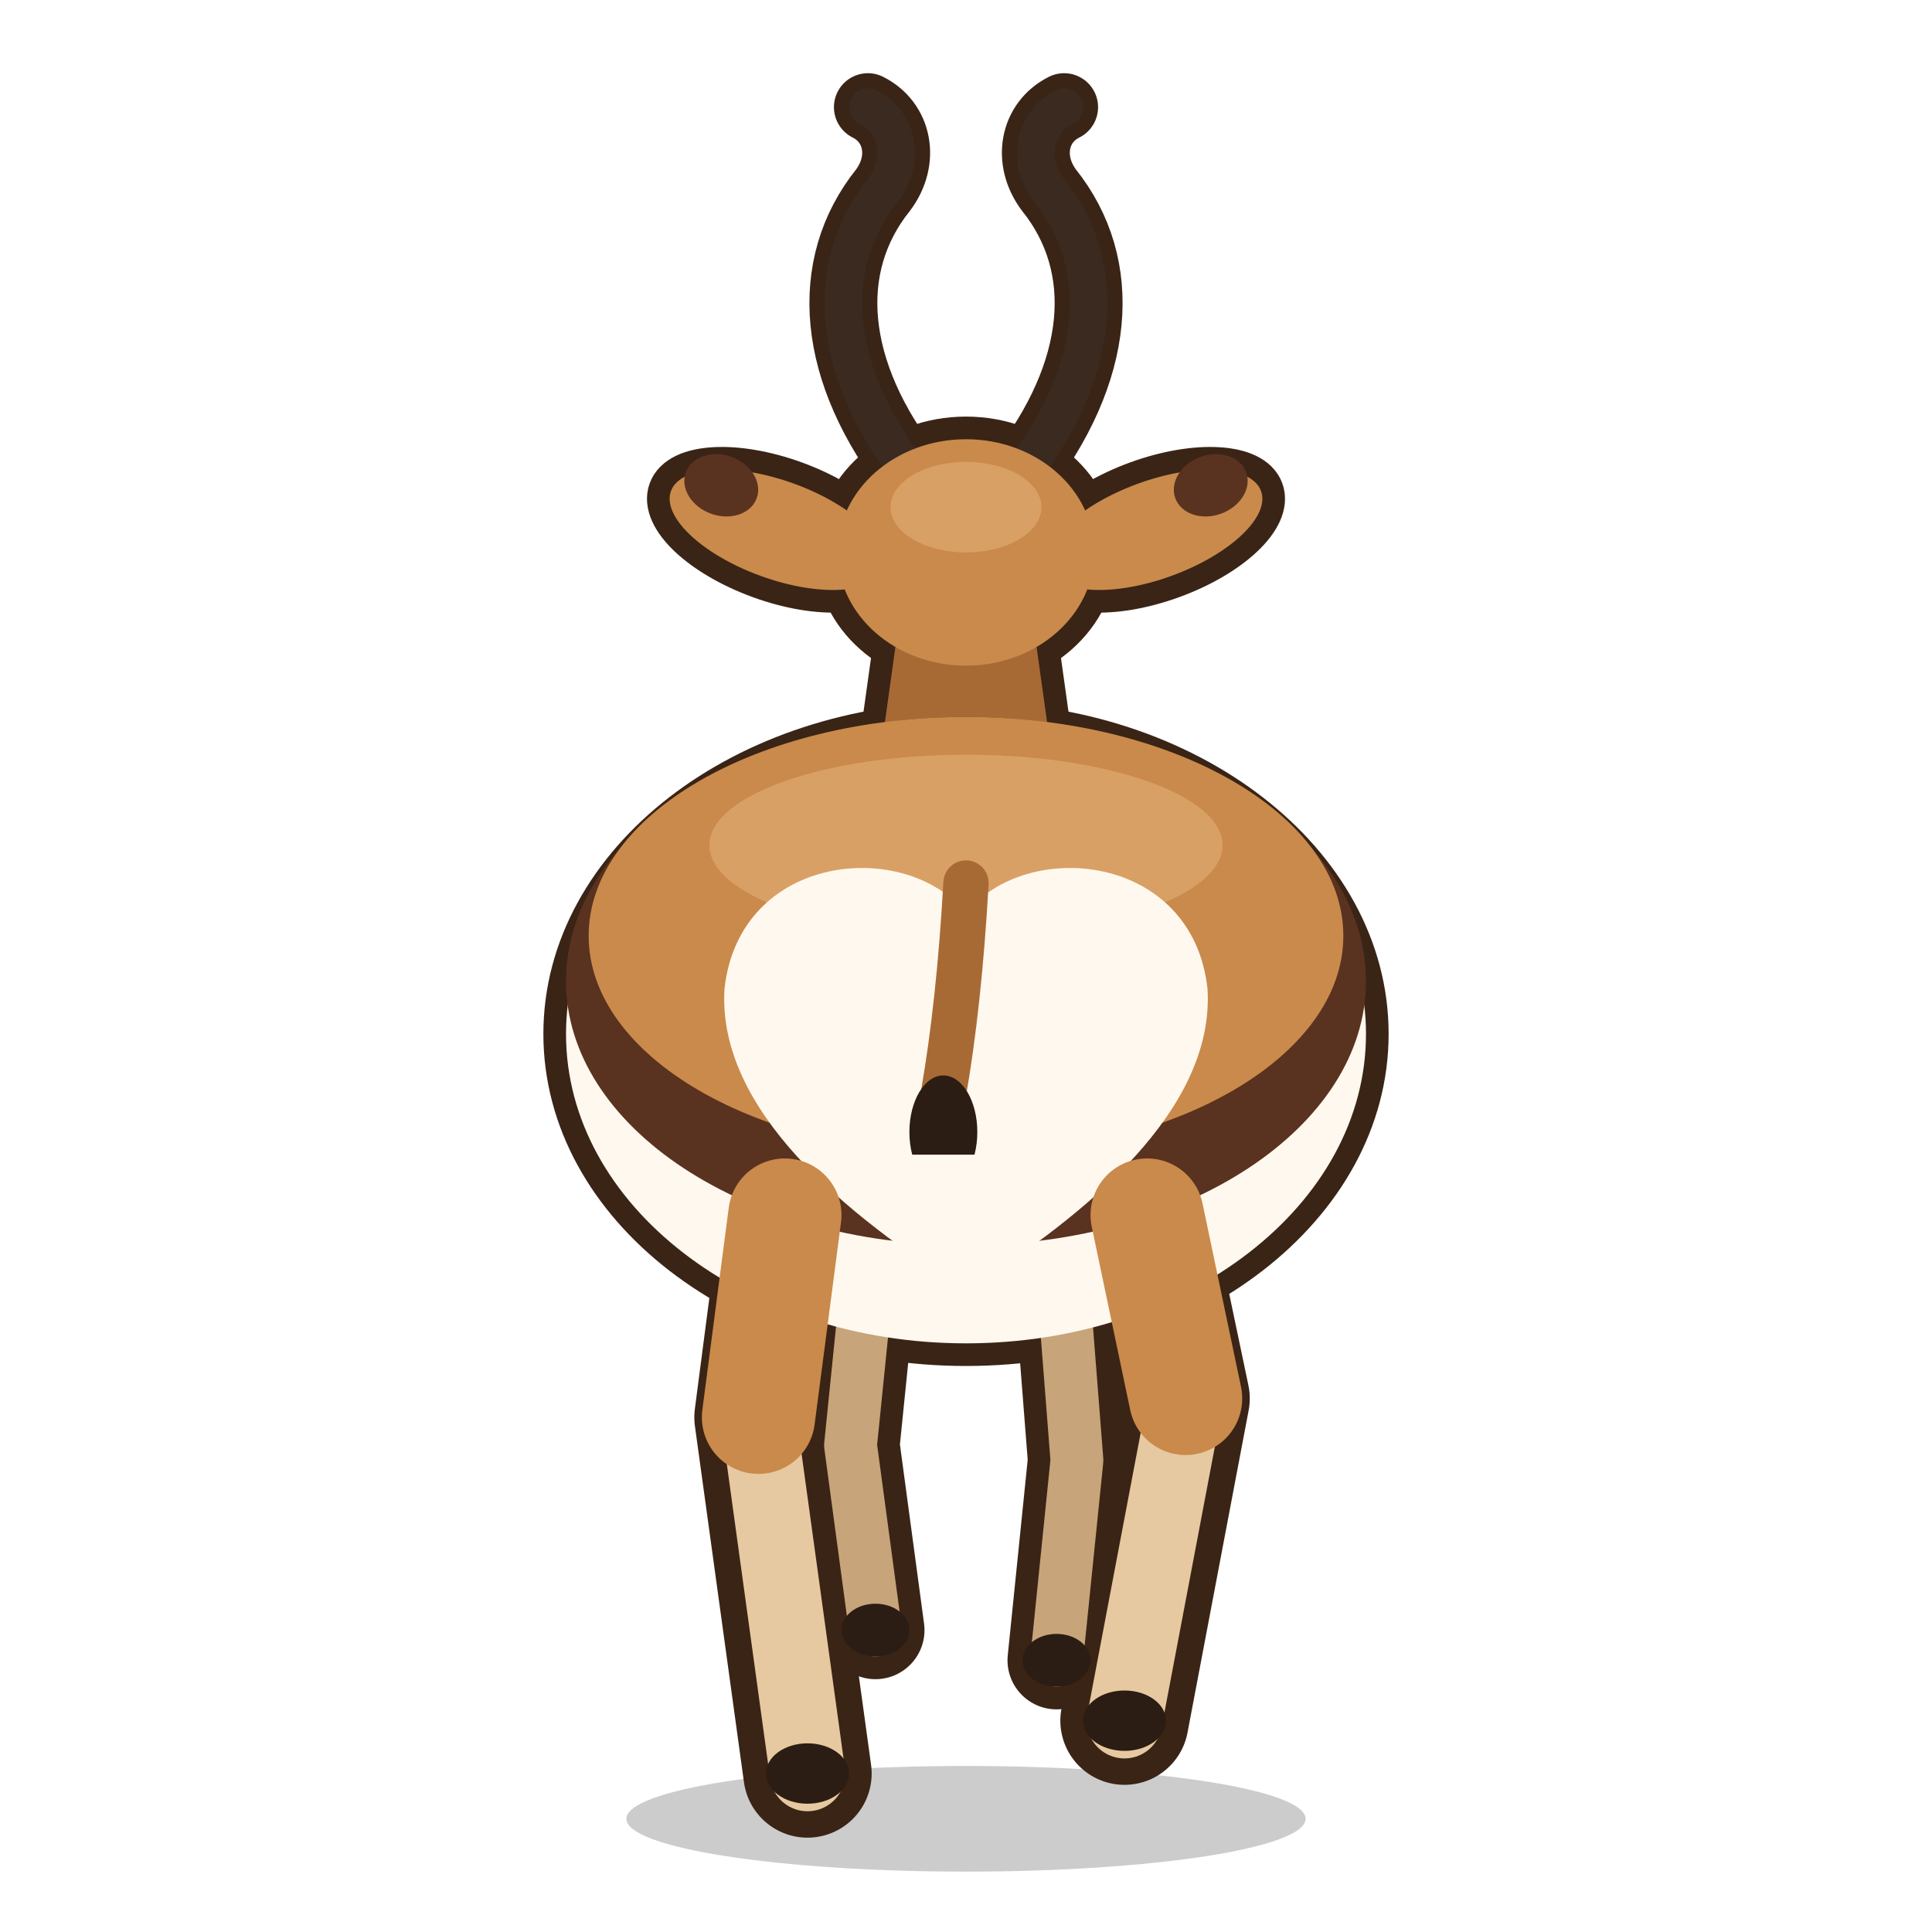
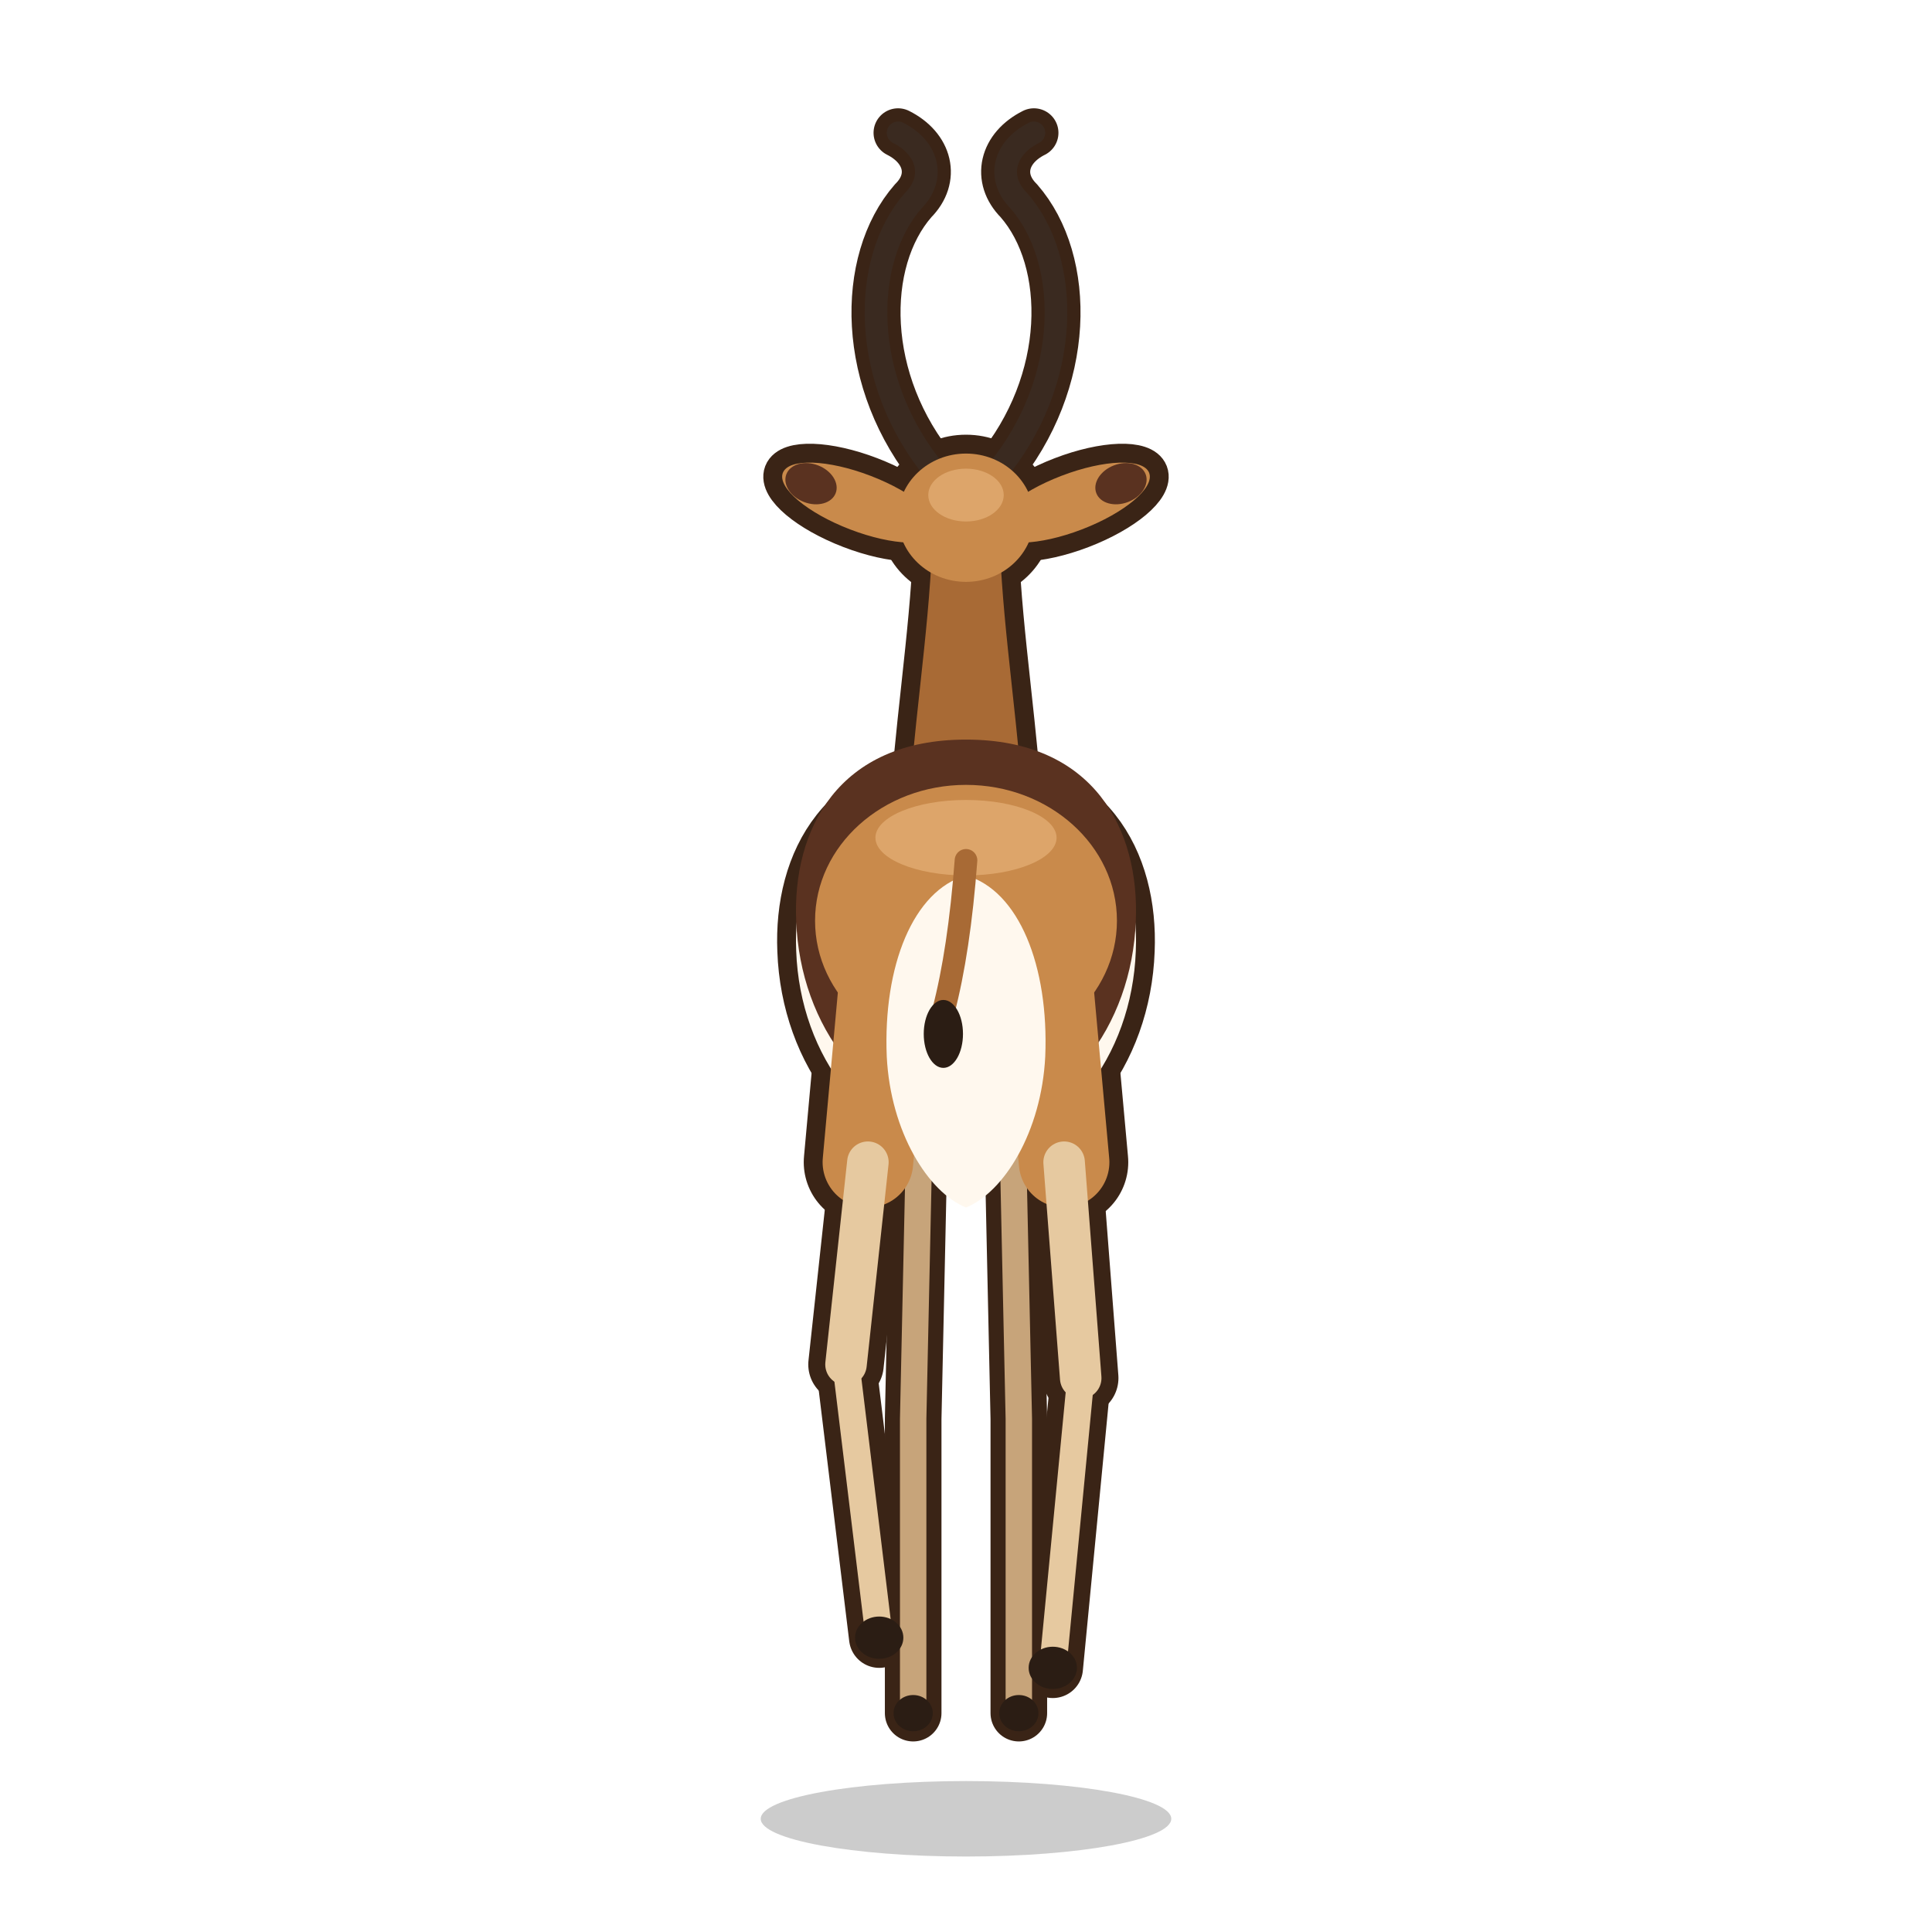
<svg xmlns="http://www.w3.org/2000/svg" width="256" height="256" viewBox="0 0 256 256">
-   <ellipse cx="128" cy="241" rx="45" ry="7" fill="#000000" fill-opacity="0.2" />
+   <ellipse cx="128" cy="241" rx="27.2" ry="5" fill="#000000" fill-opacity="0.2" />
  <g>
-     <path d="M116 159 L112.7 191.5 L116 216" stroke="#3A2416" stroke-width="13" fill="none" stroke-linecap="round" stroke-linejoin="round" />
-     <path d="M140 159 L142.7 193.5 L140 220" stroke="#3A2416" stroke-width="13" fill="none" stroke-linecap="round" stroke-linejoin="round" />
-     <path d="M114 119 L119 83.2 L137 83.2 L142 119 Z" fill="#3A2416" stroke="#3A2416" stroke-width="6" stroke-linejoin="round" />
-     <ellipse cx="128" cy="73.2" rx="17" ry="15" fill="#3A2416" stroke="#3A2416" stroke-width="6" />
-     <ellipse cx="103" cy="70.2" rx="15" ry="6.5" transform="rotate(20 103 70.2)" fill="#3A2416" stroke="#3A2416" stroke-width="6" />
-     <ellipse cx="153" cy="70.2" rx="15" ry="6.5" transform="rotate(-20 153 70.2)" fill="#3A2416" stroke="#3A2416" stroke-width="6" />
-     <ellipse cx="128" cy="137" rx="53" ry="41" fill="#3A2416" stroke="#3A2416" stroke-width="6" />
-     <path d="M104 161 L100.5 187.8 L107 235" stroke="#3A2416" stroke-width="17" fill="none" stroke-linecap="round" stroke-linejoin="round" />
-     <path d="M152 161 L157.1 185.3 L149 228" stroke="#3A2416" stroke-width="17" fill="none" stroke-linecap="round" stroke-linejoin="round" />
+     <path d="M122 142 L121 188 L121 227" stroke="#3A2416" stroke-width="7.5" fill="none" stroke-linecap="round" stroke-linejoin="round" />
+     <path d="M134 142 L135 188 L135 227" stroke="#3A2416" stroke-width="7.5" fill="none" stroke-linecap="round" stroke-linejoin="round" />
+     <path d="M120 112 C121 96 123 84.6 123.5 72.6 L132.5 72.6 C133 84.6 135 96 136 112 Z" fill="#3A2416" stroke="#3A2416" stroke-width="5" stroke-linejoin="round" />
+     <path d="M124 62.6 C114 50.6 114 34.6 121 26.6 C124 23.6 123 19.6 119 17.6" stroke="#3A2416" stroke-width="6.5" fill="none" stroke-linecap="round" stroke-linejoin="round" />
+     <path d="M132 62.6 C142 50.6 142 34.6 135 26.6 C132 23.6 133 19.6 137 17.6" stroke="#3A2416" stroke-width="6.5" fill="none" stroke-linecap="round" stroke-linejoin="round" />
+     <ellipse cx="114" cy="66.6" rx="11" ry="3.8" transform="rotate(21 114 66.6)" fill="#3A2416" stroke="#3A2416" stroke-width="5" />
+     <ellipse cx="142" cy="66.6" rx="11" ry="3.8" transform="rotate(-21 142 66.6)" fill="#3A2416" stroke="#3A2416" stroke-width="5" />
+     <ellipse cx="128" cy="68.6" rx="9" ry="8.5" fill="#3A2416" stroke="#3A2416" stroke-width="5" />
+     <path d="M128 102 C145 102 151 114 150.5 126 C150 140 141 152 128 153 C115 152 106 140 105.5 126 C105 114 111 102 128 102 Z" fill="#3A2416" stroke="#3A2416" stroke-width="5" stroke-linejoin="round" />
+     <path d="M117 132 L115 154" stroke="#3A2416" stroke-width="17" fill="none" stroke-linecap="round" stroke-linejoin="round" />
+     <path d="M115 154 L112.1 180.8" stroke="#3A2416" stroke-width="10" fill="none" stroke-linecap="round" stroke-linejoin="round" />
+     <path d="M112.1 180.8 L116.5 217" stroke="#3A2416" stroke-width="8" fill="none" stroke-linecap="round" stroke-linejoin="round" />
+     <path d="M139 132 L141 154" stroke="#3A2416" stroke-width="17" fill="none" stroke-linecap="round" stroke-linejoin="round" />
+     <path d="M141 154 L143.2 182.6" stroke="#3A2416" stroke-width="10" fill="none" stroke-linecap="round" stroke-linejoin="round" />
+     <path d="M143.2 182.6 L139.5 221" stroke="#3A2416" stroke-width="8" fill="none" stroke-linecap="round" stroke-linejoin="round" />
  </g>
-   <path d="M116 159 L112.7 191.5 L116 216" stroke="#C7A47A" stroke-width="7" fill="none" stroke-linecap="round" stroke-linejoin="round" />
-   <ellipse cx="116" cy="216" rx="4.5" ry="3.5" fill="#2B1D14" />
-   <path d="M140 159 L142.7 193.5 L140 220" stroke="#C7A47A" stroke-width="7" fill="none" stroke-linecap="round" stroke-linejoin="round" />
-   <ellipse cx="140" cy="220" rx="4.5" ry="3.5" fill="#2B1D14" />
-   <path d="M114 119 L119 83.2 L137 83.2 L142 119 Z" fill="#A86A35" />
-   <path d="M121 63.2 C110 49.2 109 35.2 117 25.2 C120 21.2 119 16.2 115 14.2" stroke="#3A2416" stroke-width="9" fill="none" stroke-linecap="round" />
-   <path d="M121 63.2 C110 49.2 109 35.2 117 25.2 C120 21.2 119 16.2 115 14.2" stroke="#3A2A20" stroke-width="5" fill="none" stroke-linecap="round" />
-   <path d="M135 63.2 C146 49.2 147 35.2 139 25.2 C136 21.2 137 16.2 141 14.2" stroke="#3A2416" stroke-width="9" fill="none" stroke-linecap="round" />
-   <path d="M135 63.2 C146 49.2 147 35.2 139 25.2 C136 21.2 137 16.2 141 14.2" stroke="#3A2A20" stroke-width="5" fill="none" stroke-linecap="round" />
-   <ellipse cx="103" cy="70.2" rx="15" ry="6.5" transform="rotate(20 103 70.2)" fill="#C98A4B" />
-   <ellipse cx="94" cy="67.2" rx="5" ry="4" transform="rotate(20 103 70.2)" fill="#5A3220" />
-   <ellipse cx="153" cy="70.2" rx="15" ry="6.5" transform="rotate(-20 153 70.2)" fill="#C98A4B" />
-   <ellipse cx="162" cy="67.2" rx="5" ry="4" transform="rotate(-20 153 70.2)" fill="#5A3220" />
-   <ellipse cx="128" cy="73.2" rx="17" ry="15" fill="#C98A4B" />
-   <ellipse cx="128" cy="67.2" rx="10" ry="6" fill="#D9A065" />
-   <ellipse cx="128" cy="137" rx="53" ry="41" fill="#FFF8EE" />
-   <ellipse cx="128" cy="130" rx="53" ry="35" fill="#5A3220" />
-   <ellipse cx="128" cy="124" rx="50" ry="29" fill="#C98A4B" />
-   <ellipse cx="128" cy="112" rx="34" ry="12" fill="#D9A065" />
-   <path d="M128 121 C120 111 98 113 96 131 C95 147 112 161 128 171 C144 161 161 147 160 131 C158 113 136 111 128 121 Z" fill="#FFF8EE" />
-   <path d="M128 117 Q127.1 133 125 145" stroke="#A86A35" stroke-width="6" fill="none" stroke-linecap="round" />
-   <ellipse cx="125" cy="150" rx="4.5" ry="7.5" fill="#2B1D14" />
-   <path d="M104 161 L100.5 187.8 L107 235" stroke="#E6C9A0" stroke-width="10" fill="none" stroke-linecap="round" stroke-linejoin="round" />
-   <path d="M104 161 L100.5 187.8" stroke="#C98A4B" stroke-width="15" fill="none" stroke-linecap="round" />
-   <ellipse cx="107" cy="235" rx="5.5" ry="4" fill="#2B1D14" />
-   <path d="M152 161 L157.1 185.3 L149 228" stroke="#E6C9A0" stroke-width="10" fill="none" stroke-linecap="round" stroke-linejoin="round" />
-   <path d="M152 161 L157.1 185.3" stroke="#C98A4B" stroke-width="15" fill="none" stroke-linecap="round" />
-   <ellipse cx="149" cy="228" rx="5.5" ry="4" fill="#2B1D14" />
-   <path d="M110 153 C116 161 122 167 128 171 C134 167 140 161 146 153 Z" fill="#FFF8EE" />
+   <path d="M122 142 L121 188 L121 227" stroke="#C7A47A" stroke-width="3.5" fill="none" stroke-linecap="round" stroke-linejoin="round" />
+   <ellipse cx="121" cy="227" rx="2.6" ry="2.4" fill="#2B1D14" />
+   <path d="M134 142 L135 188 L135 227" stroke="#C7A47A" stroke-width="3.5" fill="none" stroke-linecap="round" stroke-linejoin="round" />
+   <ellipse cx="135" cy="227" rx="2.6" ry="2.4" fill="#2B1D14" />
+   <path d="M120 112 C121 96 123 84.6 123.5 72.6 L132.5 72.6 C133 84.6 135 96 136 112 Z" fill="#A86A35" />
+   <path d="M124 62.6 C114 50.6 114 34.6 121 26.6 C124 23.6 123 19.6 119 17.6" stroke="#3A2A20" stroke-width="3" fill="none" stroke-linecap="round" stroke-linejoin="round" />
+   <path d="M132 62.6 C142 50.6 142 34.6 135 26.6 C132 23.6 133 19.6 137 17.6" stroke="#3A2A20" stroke-width="3" fill="none" stroke-linecap="round" stroke-linejoin="round" />
+   <ellipse cx="114" cy="66.6" rx="11" ry="3.8" transform="rotate(21 114 66.6)" fill="#C98A4B" />
+   <ellipse cx="107" cy="66.6" rx="3.5" ry="2.6" transform="rotate(21 114 66.6)" fill="#5A3220" />
+   <ellipse cx="142" cy="66.6" rx="11" ry="3.8" transform="rotate(-21 142 66.6)" fill="#C98A4B" />
+   <ellipse cx="149" cy="66.6" rx="3.5" ry="2.6" transform="rotate(-21 142 66.6)" fill="#5A3220" />
+   <ellipse cx="128" cy="68.6" rx="9" ry="8.5" fill="#C98A4B" />
+   <ellipse cx="128" cy="65.6" rx="5" ry="3.5" fill="#DDA56A" />
+   <path d="M128 102 C145 102 151 114 150.5 126 C150 140 141 152 128 153 C115 152 106 140 105.5 126 C105 114 111 102 128 102 Z" fill="#FFF8EE" />
+   <path d="M128 102 C145 102 151 114 150.5 126 C150 140 141 152 128 153 C115 152 106 140 105.5 126 C105 114 111 102 128 102 Z" fill="#5A3220" transform="translate(0 -4)" />
+   <ellipse cx="128" cy="122" rx="20" ry="18" fill="#C98A4B" />
+   <ellipse cx="128" cy="111" rx="12" ry="5" fill="#DDA56A" />
+   <path d="M117 132 L115 154" stroke="#C98A4B" stroke-width="12" fill="none" stroke-linecap="round" stroke-linejoin="round" />
+   <path d="M139 132 L141 154" stroke="#C98A4B" stroke-width="12" fill="none" stroke-linecap="round" stroke-linejoin="round" />
+   <path d="M128 116 C135 118 139 128 138.5 140 C138 150 133 158 128 160 C123 158 118 150 117.5 140 C117 128 121 118 128 116 Z" fill="#FFF8EE" />
+   <path d="M128 114 Q127.1 126 125 134" stroke="#A86A35" stroke-width="3" fill="none" stroke-linecap="round" />
+   <ellipse cx="125" cy="137" rx="2.6" ry="4.5" fill="#2B1D14" />
+   <path d="M115 154 L112.1 180.8" stroke="#E6C9A0" stroke-width="5.5" fill="none" stroke-linecap="round" stroke-linejoin="round" />
+   <path d="M112.1 180.8 L116.5 217" stroke="#E6C9A0" stroke-width="3.6" fill="none" stroke-linecap="round" stroke-linejoin="round" />
+   <ellipse cx="116.5" cy="217" rx="3.2" ry="2.8" fill="#2B1D14" />
+   <path d="M141 154 L143.2 182.6" stroke="#E6C9A0" stroke-width="5.5" fill="none" stroke-linecap="round" stroke-linejoin="round" />
+   <path d="M143.2 182.6 L139.5 221" stroke="#E6C9A0" stroke-width="3.6" fill="none" stroke-linecap="round" stroke-linejoin="round" />
+   <ellipse cx="139.5" cy="221" rx="3.2" ry="2.8" fill="#2B1D14" />
</svg>
